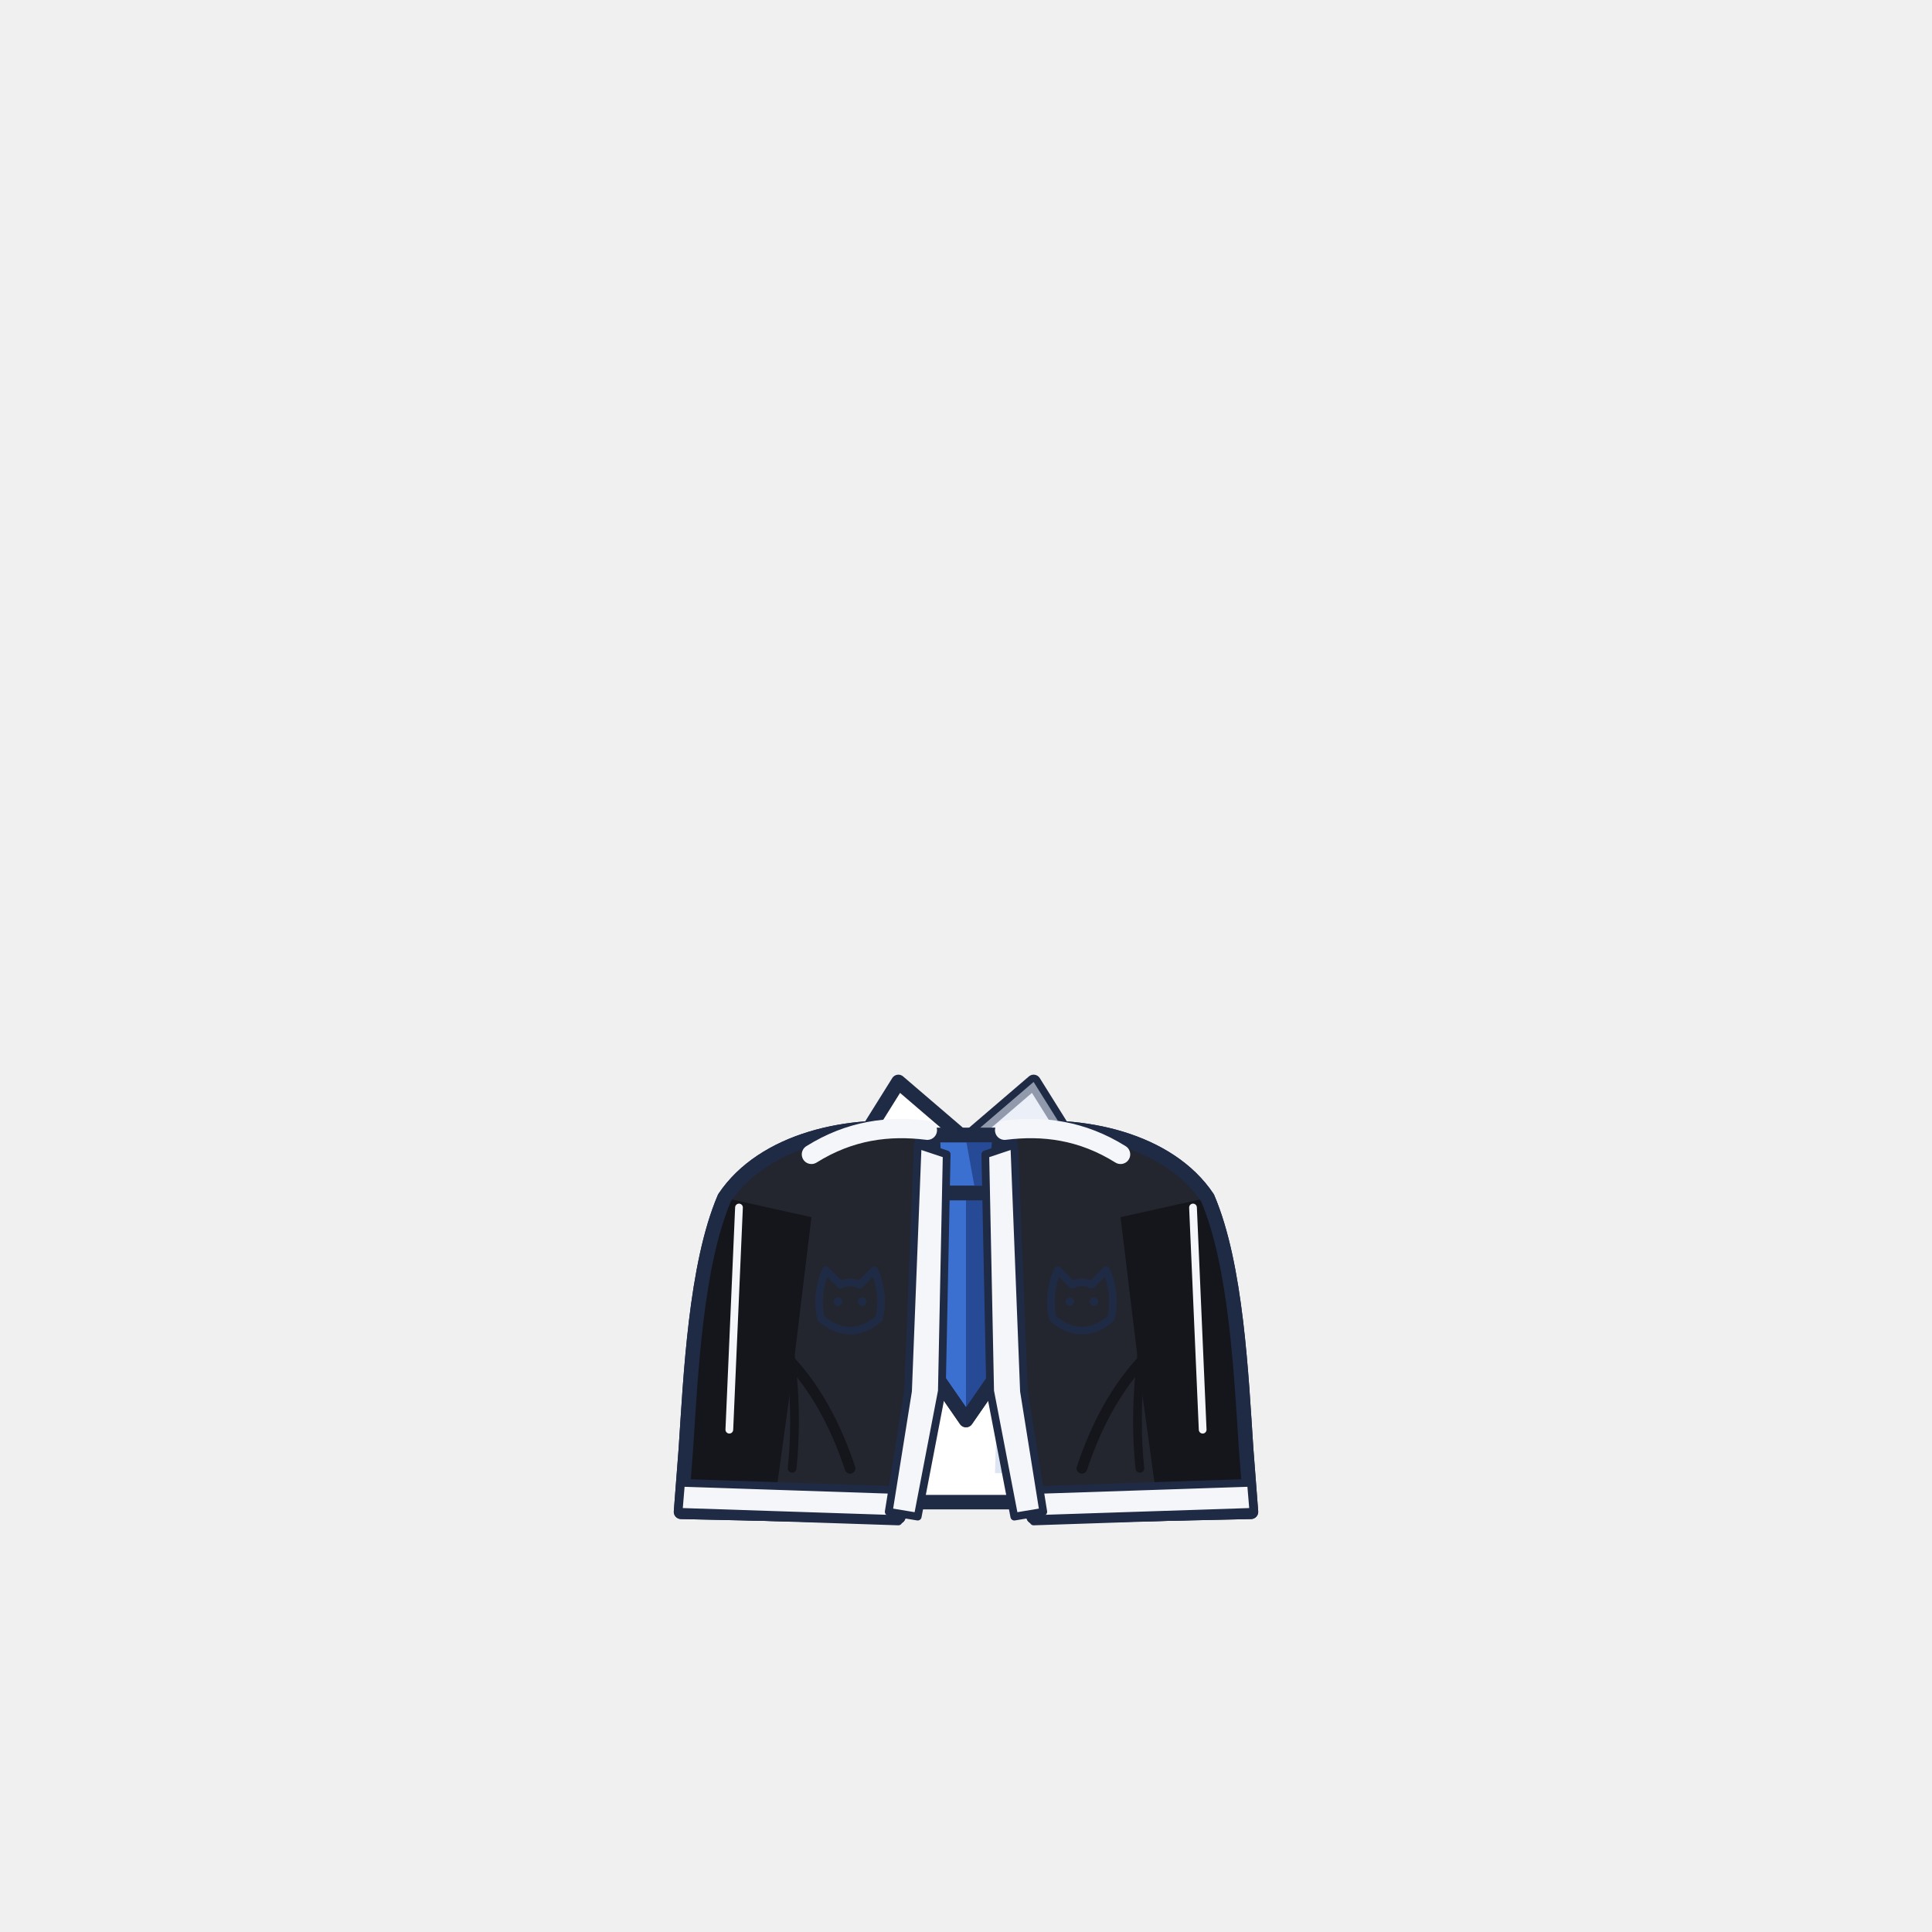
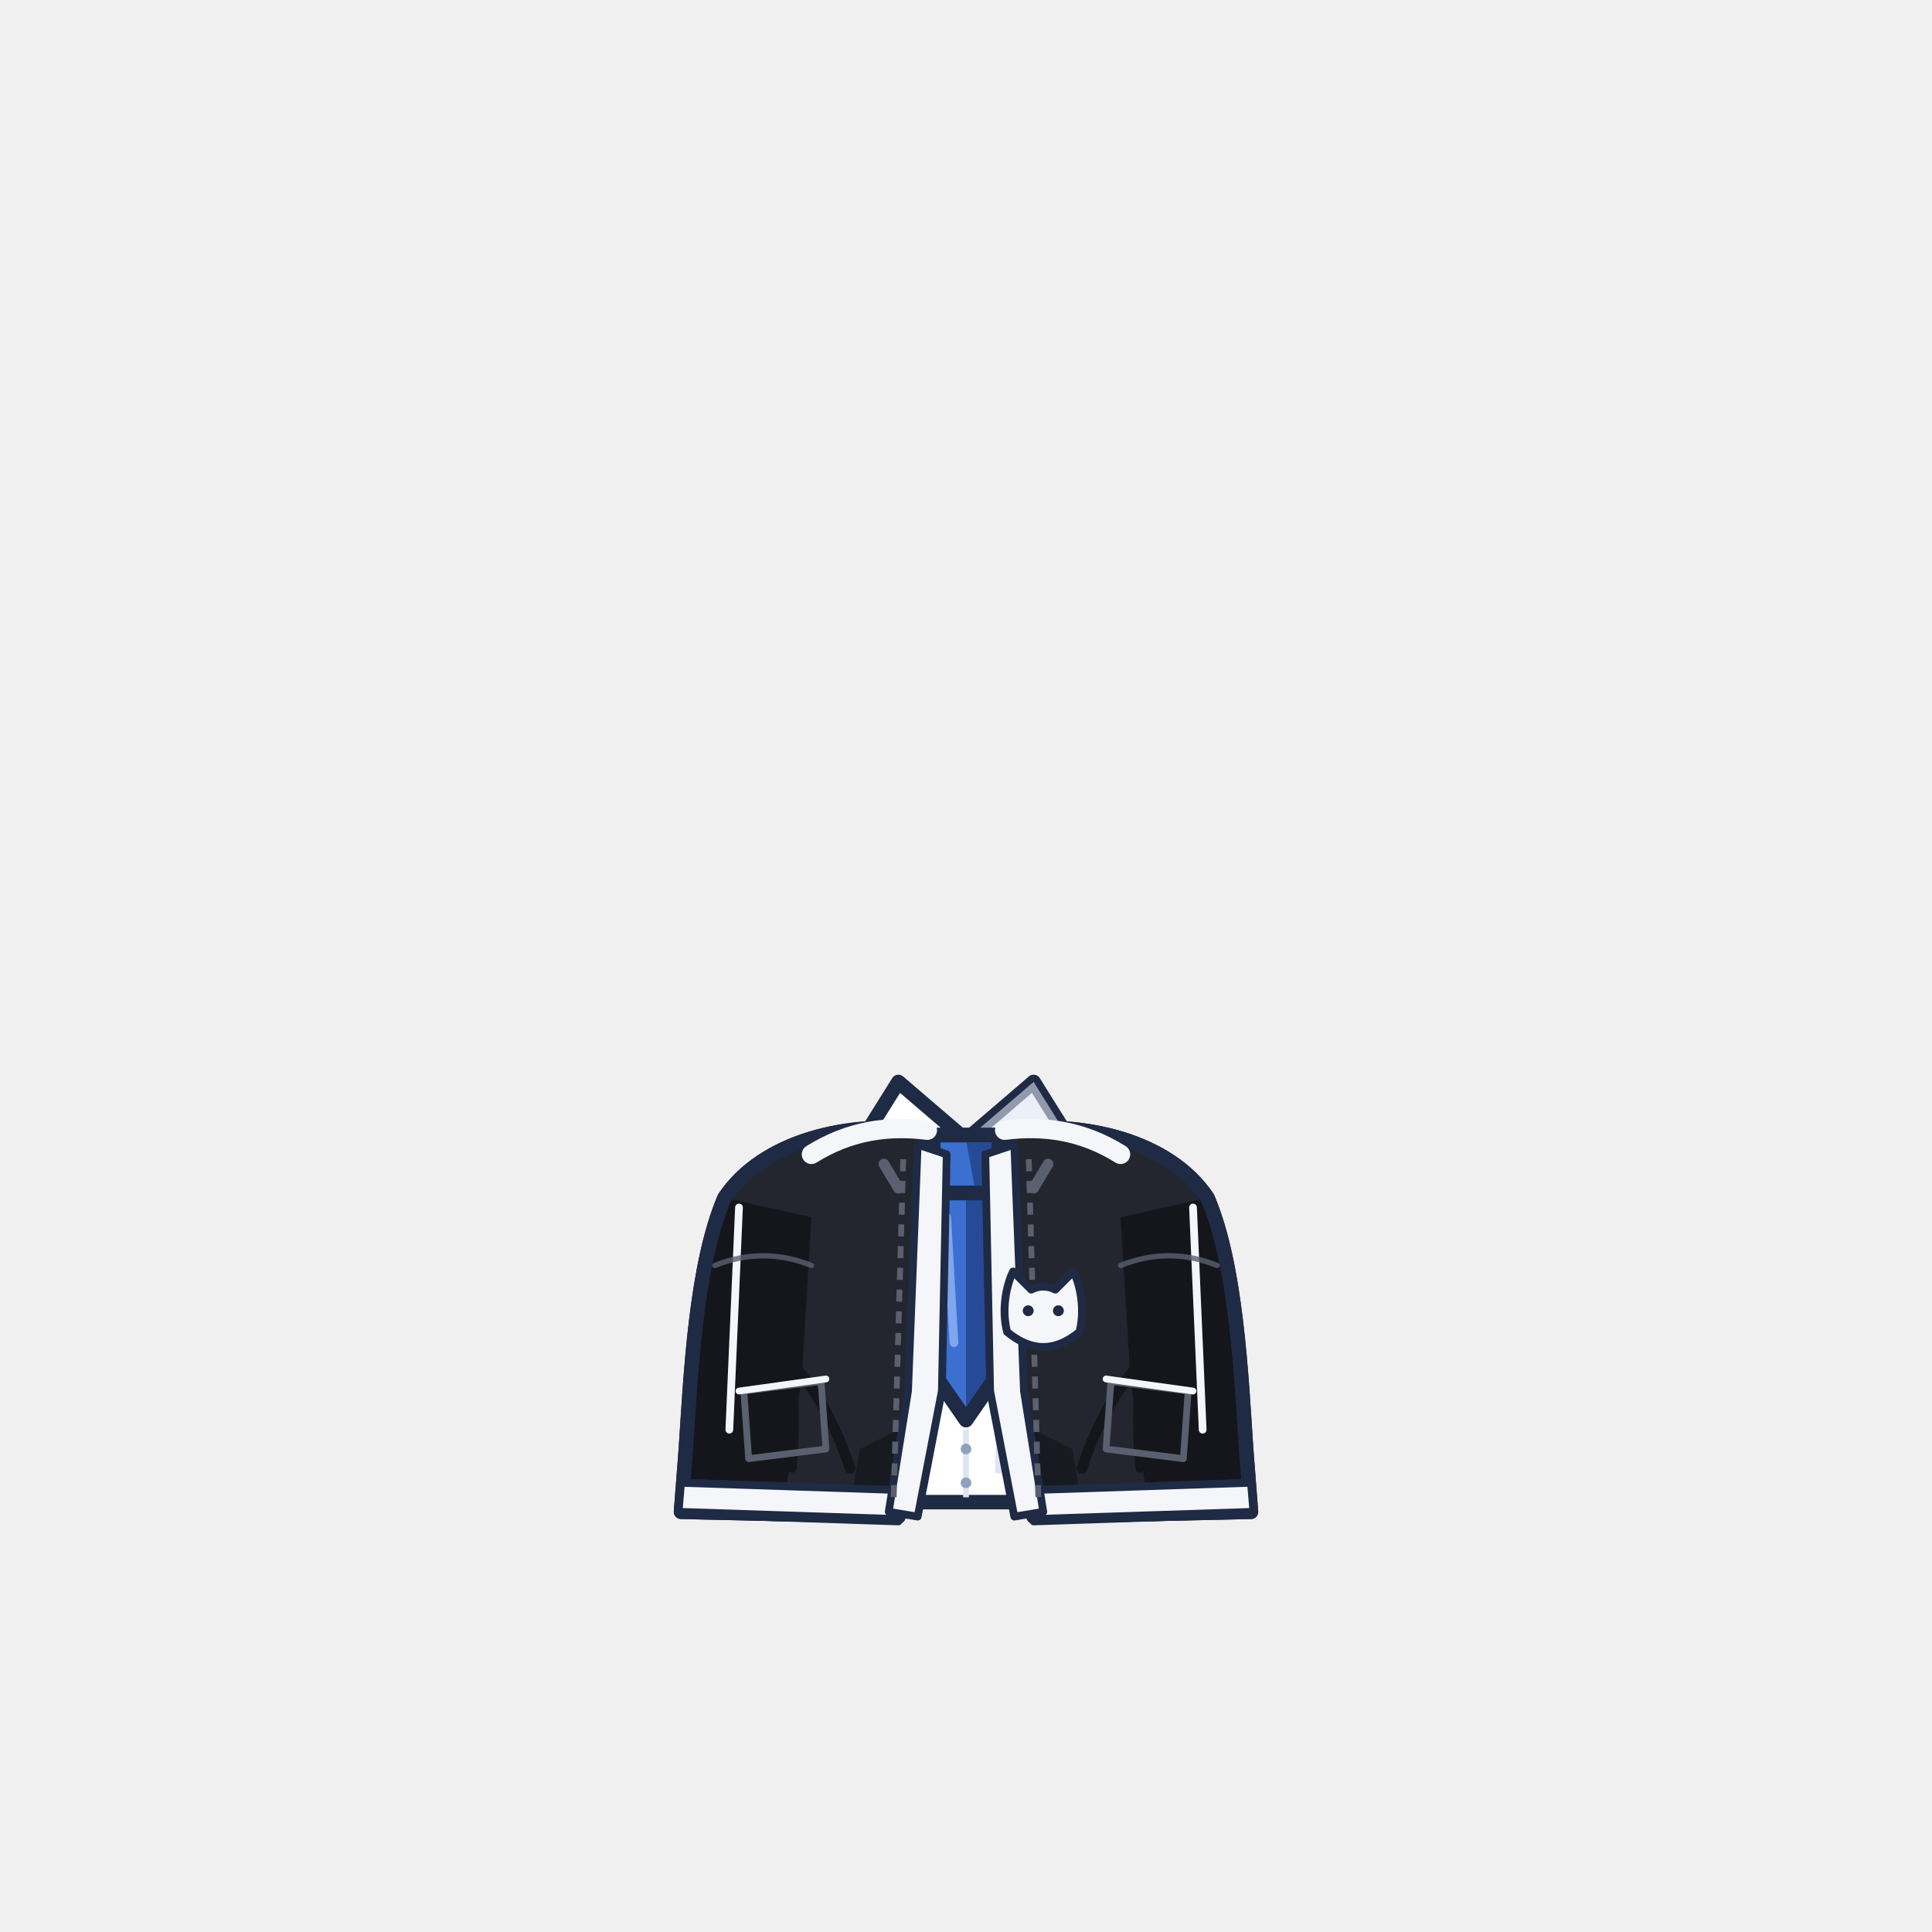
<svg xmlns="http://www.w3.org/2000/svg" viewBox="0 0 400 400">
  <path d="M176 236 L224 236 L225 311 L175 311 Z" fill="#FFFFFF" stroke="#1F2A44" stroke-width="3" stroke-linejoin="round" stroke-linecap="round" />
  <path d="M208 238 L223 238 L224 305 L206 305 Z" fill="#DDE5F2" />
+   <path d="M176 240 L181 240 L181 306 L176 306 Z" fill="#DDE5F2" opacity="0.7" />
+   <path d="M200 296 L200 310" stroke="#DDE5F2" stroke-width="1.2" />
+   <circle cx="200" cy="300" r="1.1" fill="#8FA0BE" />
+   <circle cx="200" cy="307" r="1.1" fill="#8FA0BE" />
  <path d="M200 236 L186 224 L176 240 L194 252 Z" fill="#FFFFFF" stroke="#1F2A44" stroke-width="3" stroke-linejoin="round" stroke-linecap="round" />
  <path d="M200 236 L214 224 L224 240 L206 252 Z" fill="#FFFFFF" stroke="#1F2A44" stroke-width="3" stroke-linejoin="round" stroke-linecap="round" />
  <path d="M200 236 L214 224 L224 240 L206 252 Z" fill="#DDE5F2" opacity="0.6" />
  <path d="M194 246 L206 246 L209 281 L200 294 L191 281 Z" fill="#3B6FD0" stroke="#1F2A44" stroke-width="3" stroke-linejoin="round" stroke-linecap="round" />
  <path d="M200 246 L206 246 L209 281 L200 294 Z" fill="#274A96" />
+   <path d="M196 252 L197.5 278" stroke="#7FA6EE" stroke-width="1.8" stroke-linecap="round" />
  <path d="M194 246 L206 246 L209 281 L200 294 L191 281 Z" fill="none" stroke="#1F2A44" stroke-width="3" stroke-linejoin="round" stroke-linecap="round" />
  <path d="M193 235 L207 235 L206 247 L194 247 Z" fill="#3B6FD0" stroke="#1F2A44" stroke-width="3" stroke-linejoin="round" stroke-linecap="round" />
  <path d="M200 236 L202 247 L206 247 L207 235 Z" fill="#274A96" />
  <path d="M193 235 L207 235 L206 247 L194 247 Z" fill="none" stroke="#1F2A44" stroke-width="3" stroke-linejoin="round" stroke-linecap="round" />
  <path d="M191 234 C176 232 158 236 150 248 C144 262 143 285 142 300 L141 313 L186 314 L190 288 Z" fill="#23262E" stroke="#1F2A44" stroke-width="3" stroke-linejoin="round" stroke-linecap="round" />
-   <path d="M150 248 C144 262 143 285 142 300 L141 313 L160 314 L164 285 L168 252 Z" fill="#14161B" />
+   <path d="M150 248 C144 262 143 285 142 300 L141 313 L162 314 L166 285 L168 252 Z" fill="#14161B" />
+   <path d="M178 300 L186 296 L186 312 L176 312 Z" fill="#14161B" opacity="0.7" />
  <path d="M191 234 C176 232 158 236 150 248 C144 262 143 285 142 300 L141 313 L186 314 L190 288 Z" fill="none" stroke="#1F2A44" stroke-width="3" stroke-linejoin="round" stroke-linecap="round" />
-   <path d="M141.5 308 L186 309.5 L186 315 L141 313.5 Z" fill="none" stroke="#1F2A44" stroke-width="1.6" stroke-linejoin="round" stroke-linecap="round" />
+   <path d="M141.5 307 L186 308.5 L186 315 L141 313.5 Z" fill="none" stroke="#1F2A44" stroke-width="1.6" stroke-linejoin="round" stroke-linecap="round" />
  <path d="M141 307 L186 308.5 L186 314.5 L140.5 313 Z" fill="#F4F6FA" stroke="#1F2A44" stroke-width="1.6" stroke-linejoin="round" />
  <path d="M190 237 L188 288 L184 313 L190 314 L195 288 L196 239 Z" fill="#F4F6FA" stroke="#1F2A44" stroke-width="1.6" stroke-linejoin="round" />
  <path d="M192 234 C184 233 176 234 168 239" fill="none" stroke="#F4F6FA" stroke-width="4" stroke-linecap="round" />
  <path d="M150 272 Q168 280 176 304" stroke="#14161B" stroke-width="2.2" stroke-linejoin="round" stroke-linecap="round" fill="none" />
  <path d="M160 262 Q166 285 164 304" stroke="#14161B" stroke-width="1.8" stroke-linejoin="round" stroke-linecap="round" fill="none" />
  <path d="M153 250 L151 296" stroke="#F4F6FA" stroke-width="1.6" fill="none" stroke-linecap="round" />
-   <g transform="translate(176 270)">
-     <path d="M-6 3 C-7 -1 -6 -5 -5 -7 L-2 -4 Q0 -5 2 -4 L5 -7 C6 -5 7 -1 6 3 Q0 8 -6 3 Z" fill="none" stroke="#1F2A44" stroke-width="1.6" stroke-linejoin="round" stroke-linecap="round" />
-     <circle cx="-2.5" cy="-0.5" r="0.9" fill="#1F2A44" />
-     <circle cx="2.5" cy="-0.5" r="0.9" fill="#1F2A44" />
-   </g>
+   <path d="M154 288 L170 286 L171 300 L155 302 Z" fill="none" stroke="#5A6070" stroke-width="1.4" stroke-linejoin="round" />
+   <path d="M153 288 L171 285.5" stroke="#F4F6FA" stroke-width="1.4" stroke-linecap="round" />
+   <path d="M187 240 L185 311" stroke="#5A6070" stroke-width="1.2" stroke-dasharray="2.5 2" fill="none" />
+   <path d="M148 262 Q158 258 168 262" stroke="#5A6070" stroke-width="1.1" fill="none" stroke-linecap="round" opacity="0.8" />
+   <path d="M183 241 L186 246" stroke="#5A6070" stroke-width="2.2" stroke-linecap="round" />
  <g transform="matrix(-1 0 0 1 400 0)">
    <path d="M191 234 C176 232 158 236 150 248 C144 262 143 285 142 300 L141 313 L186 314 L190 288 Z" fill="#23262E" stroke="#1F2A44" stroke-width="3" stroke-linejoin="round" stroke-linecap="round" />
-     <path d="M150 248 C144 262 143 285 142 300 L141 313 L160 314 L164 285 L168 252 Z" fill="#14161B" />
+     <path d="M150 248 C144 262 143 285 142 300 L141 313 L162 314 L166 285 L168 252 Z" fill="#14161B" />
+     <path d="M178 300 L186 296 L186 312 L176 312 Z" fill="#14161B" opacity="0.7" />
    <path d="M191 234 C176 232 158 236 150 248 C144 262 143 285 142 300 L141 313 L186 314 L190 288 Z" fill="none" stroke="#1F2A44" stroke-width="3" stroke-linejoin="round" stroke-linecap="round" />
-     <path d="M141.5 308 L186 309.5 L186 315 L141 313.5 Z" fill="none" stroke="#1F2A44" stroke-width="1.6" stroke-linejoin="round" stroke-linecap="round" />
+     <path d="M141.5 307 L186 308.5 L186 315 L141 313.5 Z" fill="none" stroke="#1F2A44" stroke-width="1.6" stroke-linejoin="round" stroke-linecap="round" />
    <path d="M141 307 L186 308.5 L186 314.5 L140.5 313 Z" fill="#F4F6FA" stroke="#1F2A44" stroke-width="1.6" stroke-linejoin="round" />
    <path d="M190 237 L188 288 L184 313 L190 314 L195 288 L196 239 Z" fill="#F4F6FA" stroke="#1F2A44" stroke-width="1.6" stroke-linejoin="round" />
    <path d="M192 234 C184 233 176 234 168 239" fill="none" stroke="#F4F6FA" stroke-width="4" stroke-linecap="round" />
    <path d="M150 272 Q168 280 176 304" stroke="#14161B" stroke-width="2.2" stroke-linejoin="round" stroke-linecap="round" fill="none" />
    <path d="M160 262 Q166 285 164 304" stroke="#14161B" stroke-width="1.8" stroke-linejoin="round" stroke-linecap="round" fill="none" />
    <path d="M153 250 L151 296" stroke="#F4F6FA" stroke-width="1.6" fill="none" stroke-linecap="round" />
-     <g transform="translate(176 270)">
-       <path d="M-6 3 C-7 -1 -6 -5 -5 -7 L-2 -4 Q0 -5 2 -4 L5 -7 C6 -5 7 -1 6 3 Q0 8 -6 3 Z" fill="none" stroke="#1F2A44" stroke-width="1.6" stroke-linejoin="round" stroke-linecap="round" />
+     <path d="M154 288 L170 286 L171 300 L155 302 Z" fill="none" stroke="#5A6070" stroke-width="1.4" stroke-linejoin="round" />
+     <path d="M153 288 L171 285.5" stroke="#F4F6FA" stroke-width="1.4" stroke-linecap="round" />
+     <path d="M187 240 L185 311" stroke="#5A6070" stroke-width="1.2" stroke-dasharray="2.5 2" fill="none" />
+     <path d="M148 262 Q158 258 168 262" stroke="#5A6070" stroke-width="1.1" fill="none" stroke-linecap="round" opacity="0.8" />
+     <path d="M183 241 L186 246" stroke="#5A6070" stroke-width="2.2" stroke-linecap="round" />
+     <g transform="translate(184 272) scale(1.25)">
+       <path d="M-6 3 C-7 -1 -6 -5 -5 -7 L-2 -4 Q0 -5 2 -4 L5 -7 C6 -5 7 -1 6 3 Q0 8 -6 3 Z" fill="#F4F6FA" stroke="#1F2A44" stroke-width="1.3" stroke-linejoin="round" stroke-linecap="round" />
      <circle cx="-2.5" cy="-0.5" r="0.9" fill="#1F2A44" />
      <circle cx="2.5" cy="-0.5" r="0.9" fill="#1F2A44" />
    </g>
  </g>
</svg>
